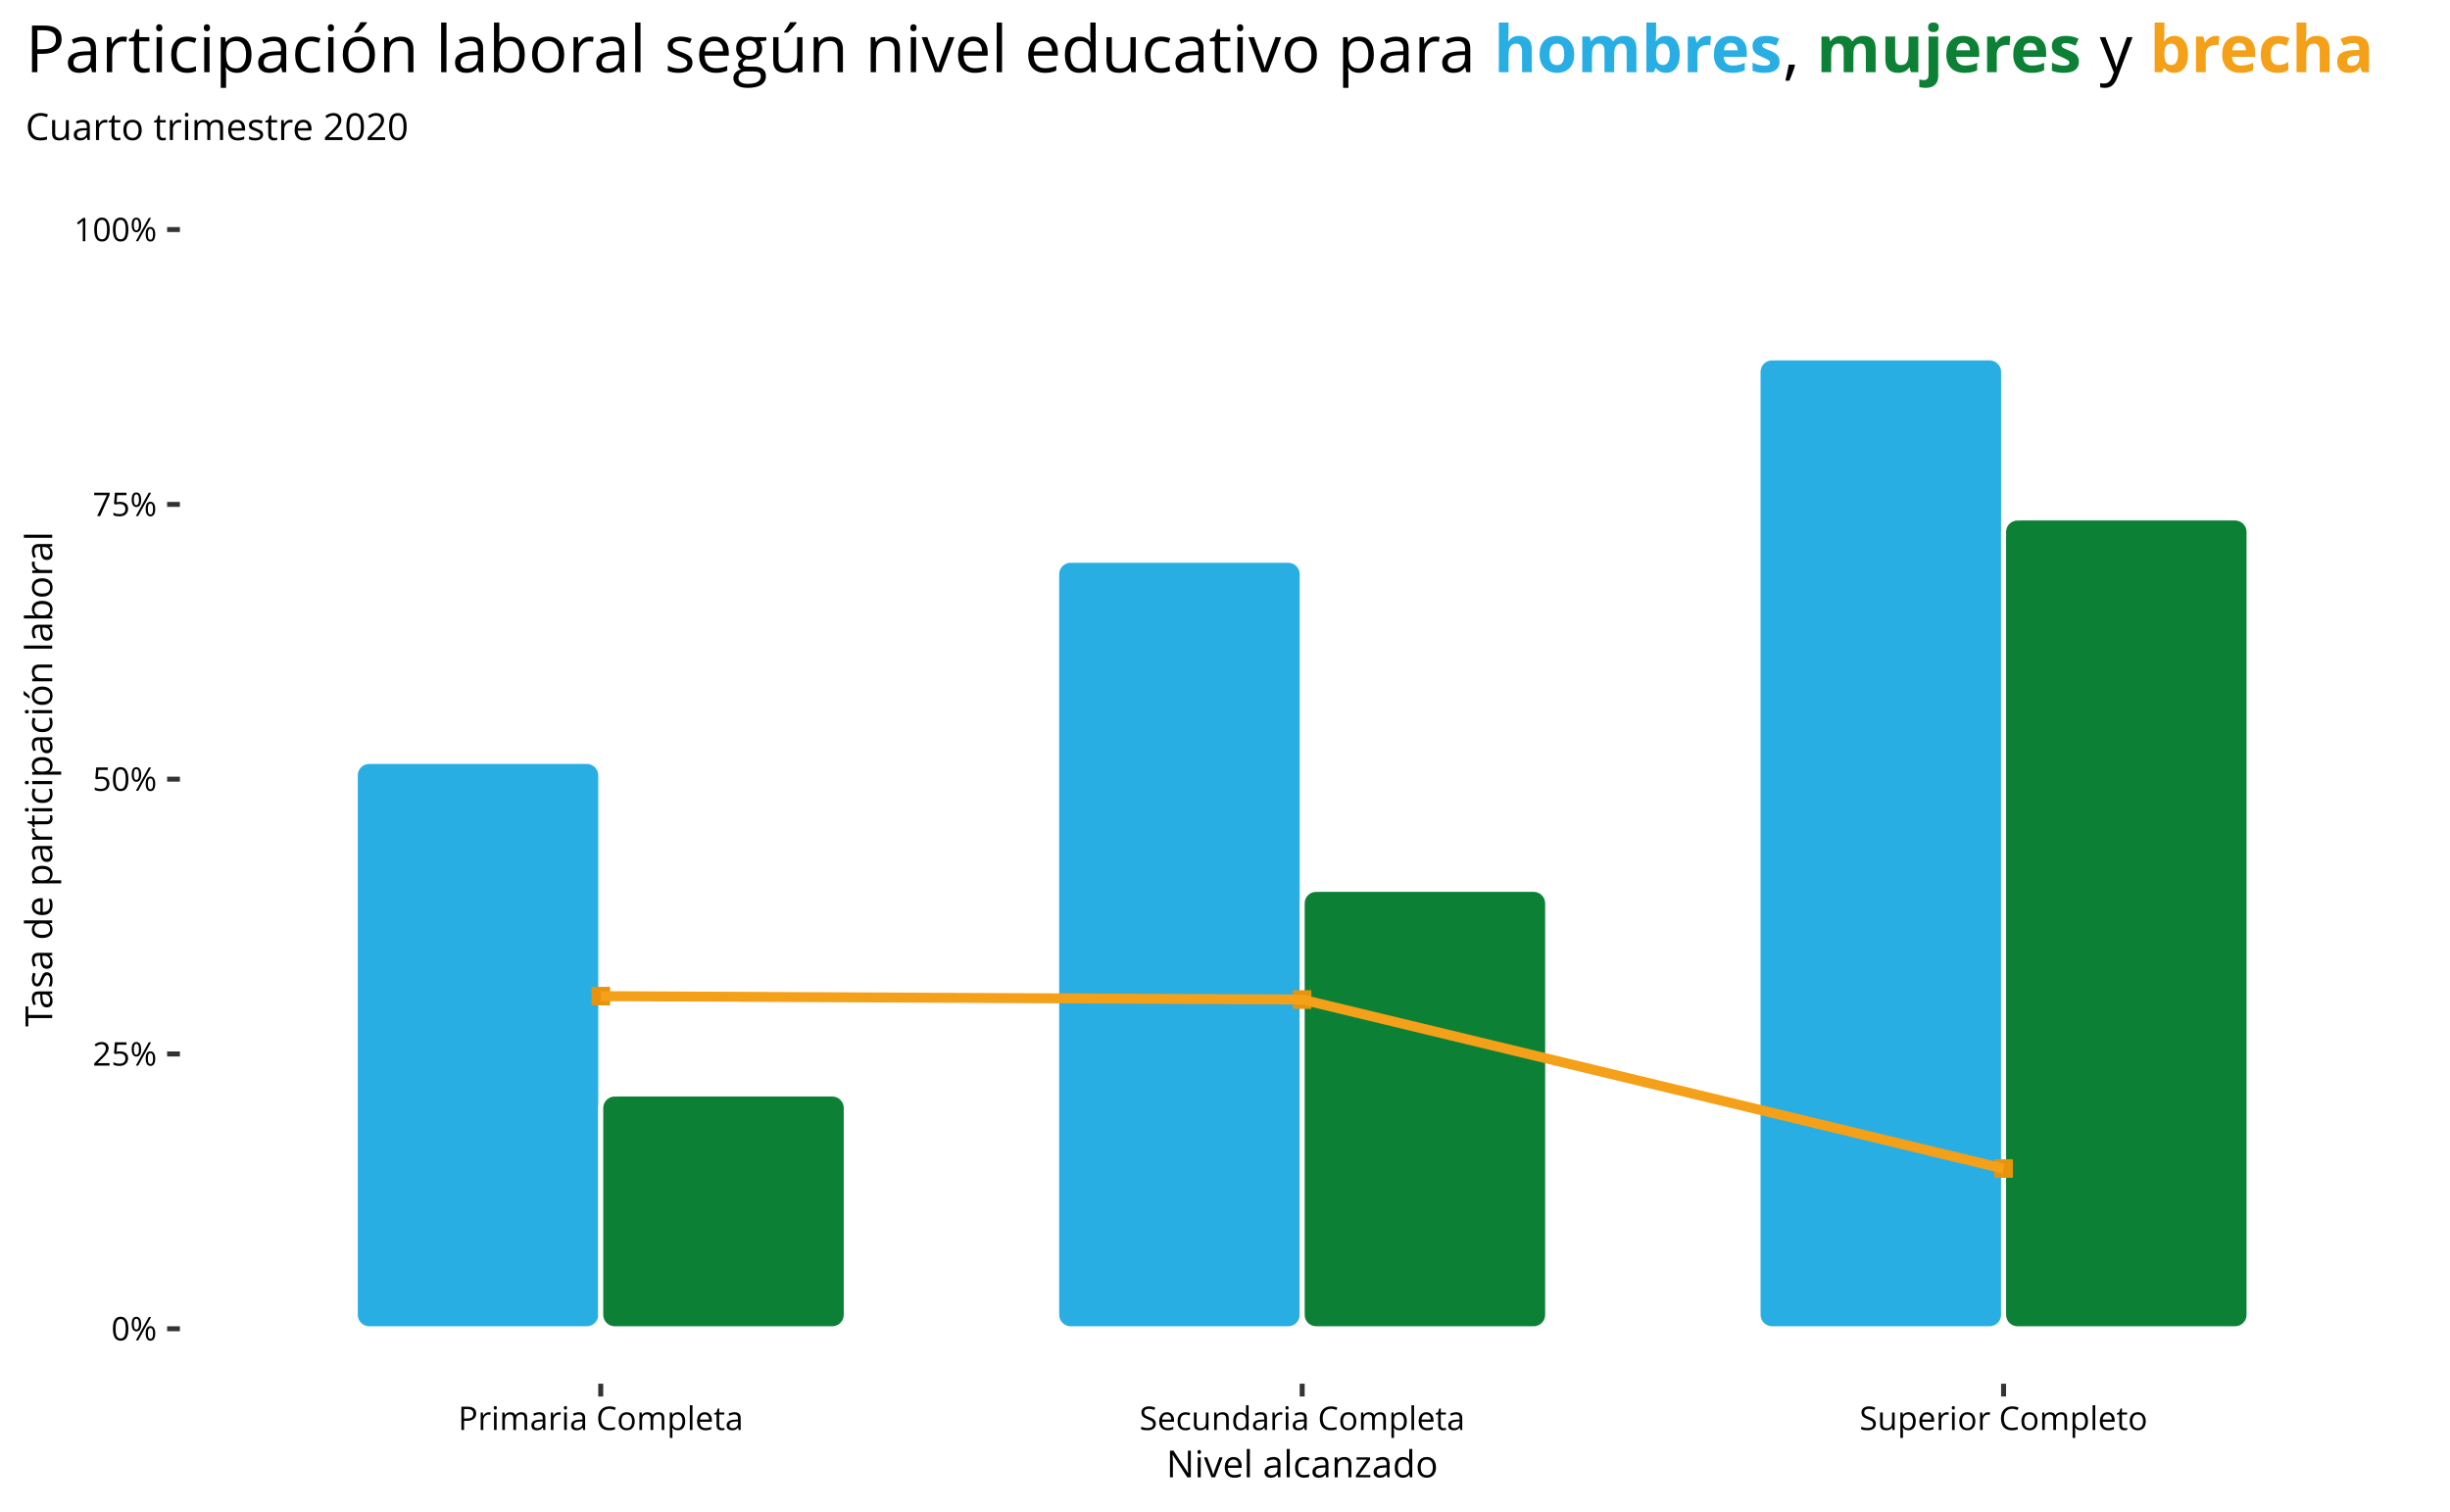
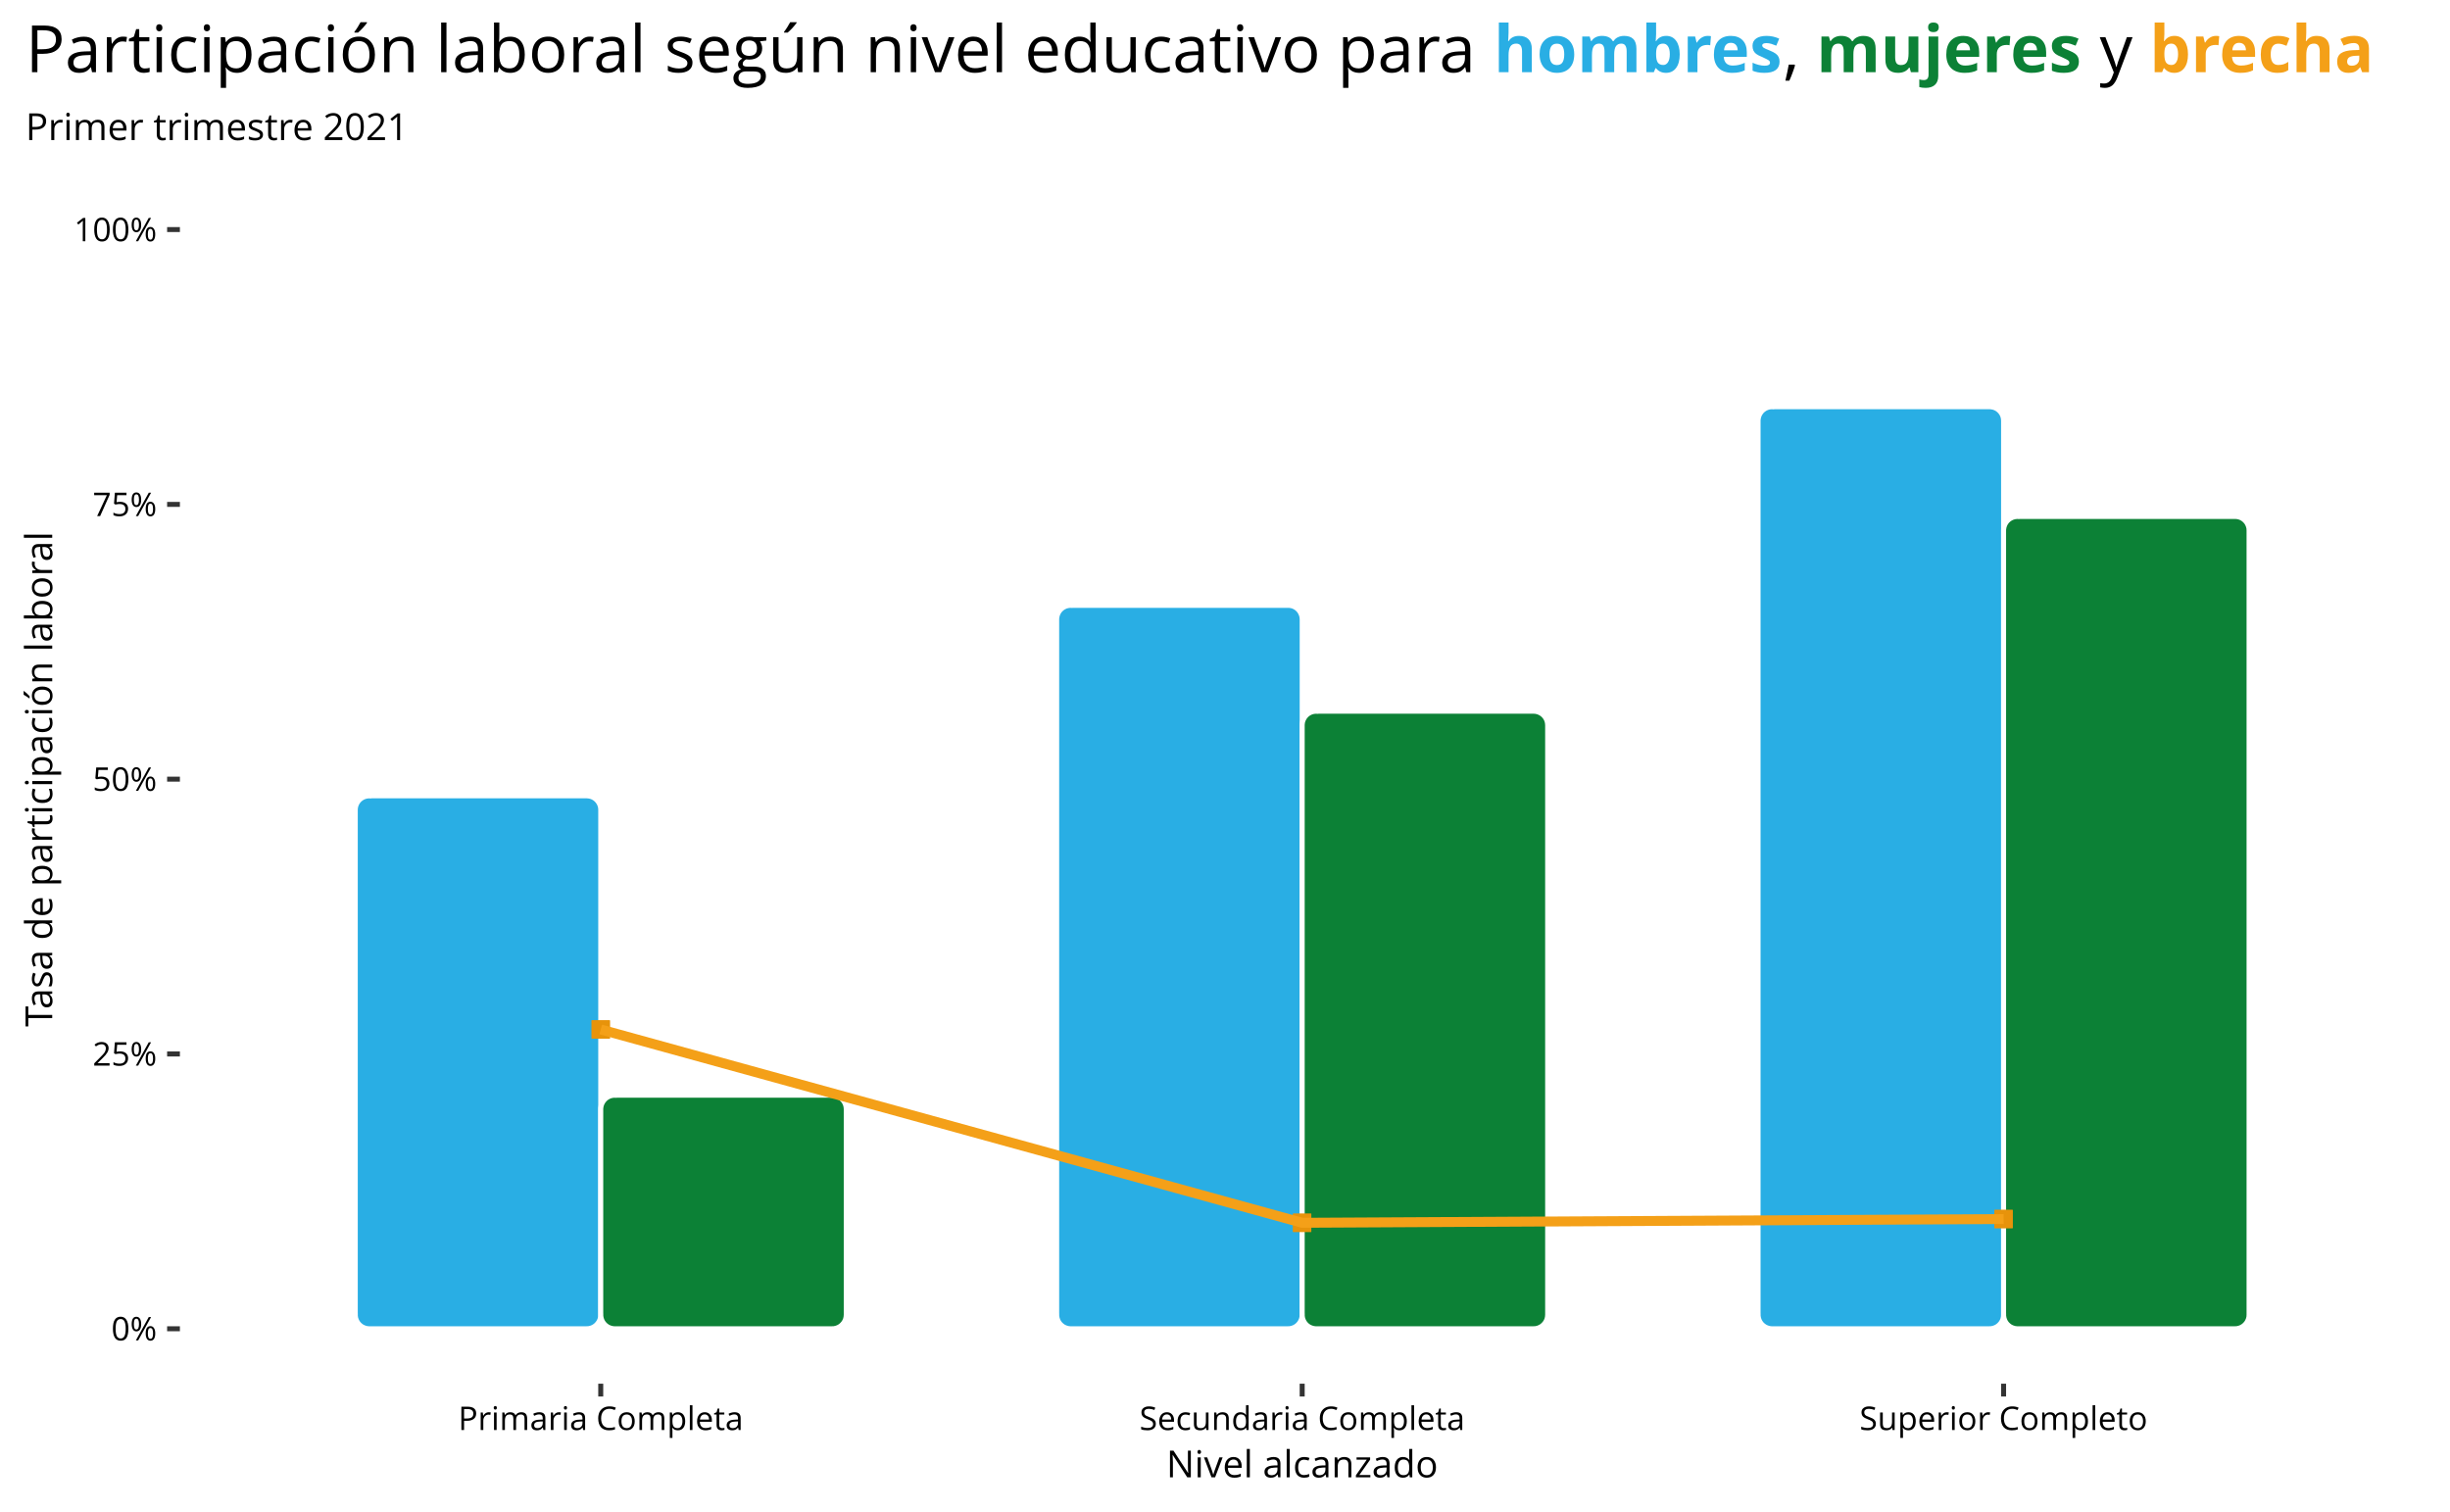
<svg xmlns="http://www.w3.org/2000/svg" class="svglite" width="525.00pt" height="324.00pt" viewBox="0 0 525.00 324.00">
  <defs>
    <style type="text/css">
    .svglite line, .svglite polyline, .svglite polygon, .svglite path, .svglite rect, .svglite circle {
      fill: none;
      stroke: #000000;
      stroke-linecap: round;
      stroke-linejoin: round;
      stroke-miterlimit: 10.00;
    }
  </style>
  </defs>
  <rect width="100%" height="100%" style="stroke: none; fill: #FFFFFF;" />
  <defs>
    <clipPath id="cpMC4wMHw1MjUuMDB8MC4wMHwzMjQuMDA=">
      <rect x="0.00" y="0.00" width="525.00" height="324.00" />
    </clipPath>
  </defs>
  <g clip-path="url(#cpMC4wMHw1MjUuMDB8MC4wMHwzMjQuMDA=)">
    <rect x="0.00" y="0.00" width="525.00" height="324.00" style="stroke-width: 1.07; stroke: #FFFFFF; fill: #FFFFFF;" />
  </g>
  <defs>
    <clipPath id="cpMzguNTV8NTE5LjUyfDM3LjQzfDI5Ni41NA==">
      <rect x="38.55" y="37.43" width="480.97" height="259.11" />
    </clipPath>
  </defs>
  <g clip-path="url(#cpMzguNTV8NTE5LjUyfDM3LjQzfDI5Ni41NA==)">
    <polyline points="38.55,255.31 519.52,255.31 " style="stroke-width: 0.53; stroke: #FFFFFF; stroke-linecap: butt;" />
    <polyline points="38.55,196.43 519.52,196.43 " style="stroke-width: 0.53; stroke: #FFFFFF; stroke-linecap: butt;" />
    <polyline points="38.55,137.54 519.52,137.54 " style="stroke-width: 0.53; stroke: #FFFFFF; stroke-linecap: butt;" />
    <polyline points="38.55,78.65 519.52,78.65 " style="stroke-width: 0.53; stroke: #FFFFFF; stroke-linecap: butt;" />
-     <polygon points="79.12,284.76 125.75,284.76 125.62,284.76 126.11,284.74 126.58,284.64 127.03,284.47 127.44,284.23 127.82,283.92 128.13,283.56 128.39,283.16 128.58,282.72 128.70,282.25 128.73,281.77 128.73,281.77 128.73,166.17 128.73,166.17 128.70,165.69 128.58,165.22 128.39,164.78 128.13,164.37 127.82,164.01 127.44,163.71 127.03,163.47 126.58,163.30 126.11,163.20 125.75,163.18 79.12,163.18 79.48,163.20 79.00,163.18 78.52,163.24 78.06,163.37 77.62,163.58 77.23,163.85 76.88,164.19 76.59,164.57 76.37,165.00 76.21,165.45 76.14,165.93 76.13,166.17 76.13,281.77 76.14,281.53 76.14,282.01 76.21,282.48 76.37,282.94 76.59,283.37 76.88,283.75 77.23,284.08 77.62,284.36 78.06,284.56 78.52,284.70 79.00,284.76 " style="stroke-width: 1.07; stroke: #FFFFFF; stroke-linecap: butt; fill: #29AEE4;" />
-     <polygon points="131.72,284.76 178.35,284.76 178.23,284.76 178.71,284.74 179.18,284.64 179.63,284.47 180.05,284.23 180.42,283.92 180.74,283.56 181.00,283.16 181.19,282.72 181.30,282.25 181.34,281.77 181.34,281.77 181.34,237.44 181.34,237.44 181.30,236.96 181.19,236.50 181.00,236.06 180.74,235.65 180.42,235.29 180.05,234.98 179.63,234.74 179.18,234.57 178.71,234.48 178.35,234.46 131.72,234.46 132.08,234.48 131.60,234.46 131.12,234.52 130.66,234.65 130.23,234.86 129.83,235.13 129.49,235.46 129.20,235.85 128.97,236.27 128.82,236.73 128.74,237.20 128.73,237.44 128.73,281.77 128.74,281.53 128.74,282.01 128.82,282.48 128.97,282.94 129.20,283.37 129.49,283.75 129.83,284.08 130.23,284.36 130.66,284.56 131.12,284.70 131.60,284.76 " style="stroke-width: 1.07; stroke: #FFFFFF; stroke-linecap: butt; fill: #0C8136;" />
-     <polygon points="229.42,284.76 276.05,284.76 275.93,284.76 276.41,284.74 276.88,284.64 277.33,284.47 277.75,284.23 278.12,283.92 278.44,283.56 278.69,283.16 278.88,282.72 279.00,282.25 279.04,281.77 279.04,281.77 279.04,123.06 279.04,123.06 279.00,122.58 278.88,122.11 278.69,121.67 278.44,121.26 278.12,120.90 277.75,120.60 277.33,120.36 276.88,120.19 276.41,120.09 276.05,120.07 229.42,120.07 229.78,120.09 229.30,120.07 228.82,120.13 228.36,120.26 227.92,120.47 227.53,120.74 227.18,121.08 226.89,121.46 226.67,121.89 226.52,122.34 226.44,122.82 226.43,123.06 226.43,281.77 226.44,281.53 226.44,282.01 226.52,282.48 226.67,282.94 226.89,283.37 227.18,283.75 227.53,284.08 227.92,284.36 228.36,284.56 228.82,284.70 229.30,284.76 " style="stroke-width: 1.07; stroke: #FFFFFF; stroke-linecap: butt; fill: #29AEE4;" />
-     <polygon points="282.03,284.76 328.65,284.76 328.53,284.76 329.01,284.74 329.49,284.64 329.93,284.47 330.35,284.23 330.72,283.92 331.04,283.56 331.30,283.16 331.49,282.72 331.60,282.25 331.64,281.77 331.64,281.77 331.64,193.59 331.64,193.59 331.60,193.11 331.49,192.64 331.30,192.20 331.04,191.79 330.72,191.43 330.35,191.13 329.93,190.89 329.49,190.72 329.01,190.62 328.65,190.60 282.03,190.60 282.39,190.62 281.90,190.60 281.43,190.66 280.97,190.79 280.53,191.00 280.13,191.27 279.79,191.61 279.50,191.99 279.28,192.42 279.12,192.87 279.05,193.35 279.04,193.59 279.04,281.77 279.05,281.53 279.05,282.01 279.12,282.48 279.28,282.94 279.50,283.37 279.79,283.75 280.13,284.08 280.53,284.36 280.97,284.56 281.43,284.70 281.90,284.76 " style="stroke-width: 1.07; stroke: #FFFFFF; stroke-linecap: butt; fill: #0C8136;" />
-     <polygon points="379.72,284.76 426.35,284.76 426.23,284.76 426.71,284.74 427.18,284.64 427.63,284.47 428.05,284.23 428.42,283.92 428.74,283.56 429.00,283.16 429.19,282.72 429.30,282.25 429.34,281.77 429.34,281.77 429.34,79.69 429.34,79.69 429.30,79.21 429.19,78.74 429.00,78.30 428.74,77.90 428.42,77.54 428.05,77.23 427.63,76.99 427.18,76.82 426.71,76.72 426.35,76.70 379.72,76.70 380.08,76.72 379.60,76.70 379.12,76.76 378.66,76.90 378.23,77.10 377.83,77.38 377.48,77.71 377.20,78.09 376.97,78.52 376.82,78.98 376.74,79.45 376.73,79.69 376.73,281.77 376.74,281.53 376.74,282.01 376.82,282.48 376.97,282.94 377.20,283.37 377.48,283.75 377.83,284.08 378.23,284.36 378.66,284.56 379.12,284.70 379.60,284.76 " style="stroke-width: 1.07; stroke: #FFFFFF; stroke-linecap: butt; fill: #29AEE4;" />
-     <polygon points="432.33,284.76 478.96,284.76 478.84,284.76 479.32,284.74 479.79,284.64 480.24,284.47 480.65,284.23 481.03,283.92 481.35,283.56 481.60,283.16 481.79,282.72 481.91,282.25 481.94,281.77 481.94,281.77 481.94,114.00 481.94,114.00 481.91,113.52 481.79,113.05 481.60,112.61 481.35,112.21 481.03,111.85 480.65,111.54 480.24,111.30 479.79,111.13 479.32,111.03 478.96,111.01 432.33,111.01 432.69,111.03 432.21,111.01 431.73,111.07 431.27,111.21 430.83,111.41 430.44,111.69 430.09,112.02 429.80,112.40 429.58,112.83 429.43,113.29 429.35,113.76 429.34,114.00 429.34,281.77 429.35,281.53 429.35,282.01 429.43,282.48 429.58,282.94 429.80,283.37 430.09,283.75 430.44,284.08 430.83,284.36 431.27,284.56 431.73,284.70 432.21,284.76 " style="stroke-width: 1.07; stroke: #FFFFFF; stroke-linecap: butt; fill: #0C8136;" />
-     <polygon points="126.78,215.43 130.69,215.43 130.69,211.52 126.78,211.52 " style="stroke-width: 0.71; stroke: none; fill: #E7930B;" />
-     <polygon points="126.78,215.43 130.69,215.43 130.69,211.52 126.78,211.52 " style="stroke-width: 0.71; stroke: none; fill: #E7930B;" />
-     <polygon points="277.08,216.16 280.99,216.16 280.99,212.25 277.08,212.25 " style="stroke-width: 0.71; stroke: none; fill: #E7930B;" />
-     <polygon points="277.08,216.16 280.99,216.16 280.99,212.25 277.08,212.25 " style="stroke-width: 0.71; stroke: none; fill: #E7930B;" />
-     <polygon points="427.38,252.39 431.29,252.39 431.29,248.48 427.38,248.48 " style="stroke-width: 0.71; stroke: none; fill: #E7930B;" />
-     <polygon points="427.38,252.39 431.29,252.39 431.29,248.48 427.38,248.48 " style="stroke-width: 0.71; stroke: none; fill: #E7930B;" />
-     <polyline points="128.73,213.48 128.73,213.48 279.04,214.21 279.04,214.21 429.34,250.44 429.34,250.44 " style="stroke-width: 2.13; stroke: #F4A018; stroke-linecap: butt;" />
+     <polygon points="79.12,284.76 125.75,284.76 125.62,284.76 126.11,284.74 126.58,284.64 127.03,284.47 127.44,284.23 127.82,283.92 128.13,283.56 128.39,283.16 128.58,282.72 128.70,282.25 128.73,281.77 128.73,281.77 128.73,173.54 128.73,173.54 128.70,173.06 128.58,172.60 128.39,172.15 128.13,171.75 127.82,171.39 127.44,171.08 127.03,170.84 126.58,170.67 126.11,170.58 125.75,170.55 79.12,170.55 79.48,170.58 79.00,170.56 78.52,170.62 78.06,170.75 77.62,170.96 77.23,171.23 76.88,171.56 76.59,171.95 76.37,172.37 76.21,172.83 76.14,173.30 76.13,173.54 76.13,281.77 76.14,281.53 76.14,282.01 76.21,282.48 76.37,282.94 76.59,283.37 76.88,283.75 77.23,284.08 77.62,284.36 78.06,284.56 78.52,284.70 79.00,284.76 " style="stroke-width: 1.07; stroke: #FFFFFF; stroke-linecap: butt; fill: #29AEE4;" />
+     <polygon points="131.72,284.76 178.35,284.76 178.23,284.76 178.71,284.74 179.18,284.64 179.63,284.47 180.05,284.23 180.42,283.92 180.74,283.56 181.00,283.16 181.19,282.72 181.30,282.25 181.34,281.77 181.34,281.77 181.34,237.70 181.34,237.70 181.30,237.22 181.19,236.75 181.00,236.31 180.74,235.90 180.42,235.54 180.05,235.24 179.63,235.00 179.18,234.83 178.71,234.73 178.35,234.71 131.72,234.71 132.08,234.73 131.60,234.71 131.12,234.77 130.66,234.90 130.23,235.11 129.83,235.38 129.49,235.72 129.20,236.10 128.97,236.53 128.82,236.98 128.74,237.46 128.73,237.70 128.73,281.77 128.74,281.53 128.74,282.01 128.82,282.48 128.97,282.94 129.20,283.37 129.49,283.75 129.83,284.08 130.23,284.36 130.66,284.56 131.12,284.70 131.60,284.76 " style="stroke-width: 1.07; stroke: #FFFFFF; stroke-linecap: butt; fill: #0C8136;" />
+     <polygon points="229.42,284.76 276.05,284.76 275.93,284.76 276.41,284.74 276.88,284.64 277.33,284.47 277.75,284.23 278.12,283.92 278.44,283.56 278.69,283.16 278.88,282.72 279.00,282.25 279.04,281.77 279.04,281.77 279.04,132.71 279.04,132.71 279.00,132.23 278.88,131.77 278.69,131.33 278.44,130.92 278.12,130.56 277.75,130.25 277.33,130.01 276.88,129.84 276.41,129.75 276.05,129.73 229.42,129.73 229.78,129.75 229.30,129.73 228.82,129.79 228.36,129.92 227.92,130.13 227.53,130.40 227.18,130.73 226.89,131.12 226.67,131.54 226.52,132.00 226.44,132.47 226.43,132.71 226.43,281.77 226.44,281.53 226.44,282.01 226.52,282.48 226.67,282.94 226.89,283.37 227.18,283.75 227.53,284.08 227.92,284.36 228.36,284.56 228.82,284.70 229.30,284.76 " style="stroke-width: 1.07; stroke: #FFFFFF; stroke-linecap: butt; fill: #29AEE4;" />
+     <polygon points="282.03,284.76 328.65,284.76 328.53,284.76 329.01,284.74 329.49,284.64 329.93,284.47 330.35,284.23 330.72,283.92 331.04,283.56 331.30,283.16 331.49,282.72 331.60,282.25 331.64,281.77 331.64,281.77 331.64,155.41 331.64,155.41 331.60,154.93 331.49,154.46 331.30,154.02 331.04,153.61 330.72,153.25 330.35,152.95 329.93,152.71 329.49,152.54 329.01,152.44 328.65,152.42 282.03,152.42 282.39,152.44 281.90,152.42 281.43,152.48 280.97,152.61 280.53,152.82 280.13,153.09 279.79,153.43 279.50,153.81 279.28,154.24 279.12,154.69 279.05,155.17 279.04,155.41 279.04,281.77 279.05,281.53 279.05,282.01 279.12,282.48 279.28,282.94 279.50,283.37 279.79,283.75 280.13,284.08 280.53,284.36 280.97,284.56 281.43,284.70 281.90,284.76 " style="stroke-width: 1.07; stroke: #FFFFFF; stroke-linecap: butt; fill: #0C8136;" />
+     <polygon points="379.72,284.76 426.35,284.76 426.23,284.76 426.71,284.74 427.18,284.64 427.63,284.47 428.05,284.23 428.42,283.92 428.74,283.56 429.00,283.16 429.19,282.72 429.30,282.25 429.34,281.77 429.34,281.77 429.34,90.15 429.34,90.15 429.30,89.67 429.19,89.21 429.00,88.76 428.74,88.36 428.42,88.00 428.05,87.69 427.63,87.45 427.18,87.28 426.71,87.19 426.35,87.16 379.72,87.16 380.08,87.19 379.60,87.17 379.12,87.22 378.66,87.36 378.23,87.56 377.83,87.84 377.48,88.17 377.20,88.56 376.97,88.98 376.82,89.44 376.74,89.91 376.73,90.15 376.73,281.77 376.74,281.53 376.74,282.01 376.82,282.48 376.97,282.94 377.20,283.37 377.48,283.75 377.83,284.08 378.23,284.36 378.66,284.56 379.12,284.70 379.60,284.76 " style="stroke-width: 1.07; stroke: #FFFFFF; stroke-linecap: butt; fill: #29AEE4;" />
+     <polygon points="432.33,284.76 478.96,284.76 478.84,284.76 479.32,284.74 479.79,284.64 480.24,284.47 480.65,284.23 481.03,283.92 481.35,283.56 481.60,283.16 481.79,282.72 481.91,282.25 481.94,281.77 481.94,281.77 481.94,113.66 481.94,113.66 481.91,113.18 481.79,112.72 481.60,112.27 481.35,111.87 481.03,111.51 480.65,111.20 480.24,110.96 479.79,110.79 479.32,110.70 478.96,110.68 432.33,110.68 432.69,110.70 432.21,110.68 431.73,110.74 431.27,110.87 430.83,111.08 430.44,111.35 430.09,111.68 429.80,112.07 429.58,112.49 429.43,112.95 429.35,113.42 429.34,113.66 429.34,281.77 429.35,281.53 429.35,282.01 429.43,282.48 429.58,282.94 429.80,283.37 430.09,283.75 430.44,284.08 430.83,284.36 431.27,284.56 431.73,284.70 432.21,284.76 " style="stroke-width: 1.07; stroke: #FFFFFF; stroke-linecap: butt; fill: #0C8136;" />
+     <polygon points="126.78,222.57 130.69,222.57 130.69,218.66 126.78,218.66 " style="stroke-width: 0.71; stroke: none; fill: #E7930B;" />
+     <polygon points="126.78,222.57 130.69,222.57 130.69,218.66 126.78,218.66 " style="stroke-width: 0.71; stroke: none; fill: #E7930B;" />
+     <polygon points="277.08,264.01 280.99,264.01 280.99,260.10 277.08,260.10 " style="stroke-width: 0.71; stroke: none; fill: #E7930B;" />
+     <polygon points="277.08,264.01 280.99,264.01 280.99,260.10 277.08,260.10 " style="stroke-width: 0.71; stroke: none; fill: #E7930B;" />
+     <polygon points="427.38,263.20 431.29,263.20 431.29,259.29 427.38,259.29 " style="stroke-width: 0.71; stroke: none; fill: #E7930B;" />
+     <polygon points="427.38,263.20 431.29,263.20 431.29,259.29 427.38,259.29 " style="stroke-width: 0.71; stroke: none; fill: #E7930B;" />
+     <polyline points="128.73,220.62 128.73,220.62 279.04,262.05 279.04,262.05 429.34,261.25 429.34,261.25 " style="stroke-width: 2.13; stroke: #F4A018; stroke-linecap: butt;" />
  </g>
  <g clip-path="url(#cpMC4wMHw1MjUuMDB8MC4wMHwzMjQuMDA=)">
    <text x="33.62" y="287.26" text-anchor="end" style="font-size: 7.00px; font-family: Open Sans;" textLength="9.76px" lengthAdjust="spacingAndGlyphs">0%</text>
    <text x="33.62" y="228.37" text-anchor="end" style="font-size: 7.00px; font-family: Open Sans;" textLength="13.77px" lengthAdjust="spacingAndGlyphs">25%</text>
    <text x="33.62" y="169.48" text-anchor="end" style="font-size: 7.00px; font-family: Open Sans;" textLength="13.77px" lengthAdjust="spacingAndGlyphs">50%</text>
    <text x="33.62" y="110.59" text-anchor="end" style="font-size: 7.00px; font-family: Open Sans;" textLength="13.77px" lengthAdjust="spacingAndGlyphs">75%</text>
    <text x="33.62" y="51.70" text-anchor="end" style="font-size: 7.00px; font-family: Open Sans;" textLength="17.77px" lengthAdjust="spacingAndGlyphs">100%</text>
    <polyline points="35.81,284.76 38.55,284.76 " style="stroke-width: 1.07; stroke: #333333; stroke-linecap: butt;" />
    <polyline points="35.81,225.87 38.55,225.87 " style="stroke-width: 1.07; stroke: #333333; stroke-linecap: butt;" />
    <polyline points="35.81,166.98 38.55,166.98 " style="stroke-width: 1.07; stroke: #333333; stroke-linecap: butt;" />
    <polyline points="35.81,108.09 38.55,108.09 " style="stroke-width: 1.07; stroke: #333333; stroke-linecap: butt;" />
    <polyline points="35.81,49.20 38.55,49.20 " style="stroke-width: 1.07; stroke: #333333; stroke-linecap: butt;" />
    <polyline points="128.73,299.28 128.73,296.54 " style="stroke-width: 1.07; stroke: #333333; stroke-linecap: butt;" />
    <polyline points="279.04,299.28 279.04,296.54 " style="stroke-width: 1.07; stroke: #333333; stroke-linecap: butt;" />
    <polyline points="429.34,299.28 429.34,296.54 " style="stroke-width: 1.07; stroke: #333333; stroke-linecap: butt;" />
    <text x="128.73" y="306.46" text-anchor="middle" style="font-size: 7.00px; font-family: Open Sans;" textLength="61.09px" lengthAdjust="spacingAndGlyphs">Primaria Completa</text>
    <text x="279.04" y="306.46" text-anchor="middle" style="font-size: 7.00px; font-family: Open Sans;" textLength="69.72px" lengthAdjust="spacingAndGlyphs">Secundaria Completa</text>
    <text x="429.34" y="306.46" text-anchor="middle" style="font-size: 7.00px; font-family: Open Sans;" textLength="61.72px" lengthAdjust="spacingAndGlyphs">Superior Completo</text>
    <text x="279.04" y="316.60" text-anchor="middle" style="font-size: 8.00px; font-family: Open Sans;" textLength="58.23px" lengthAdjust="spacingAndGlyphs">Nivel alcanzado</text>
    <text transform="translate(11.19,166.98) rotate(-90)" text-anchor="middle" style="font-size: 8.00px; font-family: Open Sans;" textLength="106.95px" lengthAdjust="spacingAndGlyphs">Tasa de participación laboral</text>
-     <text x="5.48" y="30.02" style="font-size: 8.00px; font-family: Open Sans;" textLength="82.21px" lengthAdjust="spacingAndGlyphs">Cuarto trimestre 2020</text>
+     <text x="5.48" y="30.02" style="font-size: 8.00px; font-family: Open Sans;" textLength="82.18px" lengthAdjust="spacingAndGlyphs">Primer trimestre 2021</text>
    <text x="5.48" y="15.47" style="font-size: 14.00px; font-family: Open Sans;" textLength="84.21px" lengthAdjust="spacingAndGlyphs">Participación</text>
    <text x="93.33" y="15.47" style="font-size: 14.00px; font-family: Open Sans;" textLength="45.40px" lengthAdjust="spacingAndGlyphs">laboral</text>
    <text x="142.36" y="15.47" style="font-size: 14.00px; font-family: Open Sans;" textLength="39.38px" lengthAdjust="spacingAndGlyphs">según</text>
    <text x="185.37" y="15.47" style="font-size: 14.00px; font-family: Open Sans;" textLength="30.54px" lengthAdjust="spacingAndGlyphs">nivel</text>
    <text x="219.55" y="15.47" style="font-size: 14.00px; font-family: Open Sans;" textLength="63.41px" lengthAdjust="spacingAndGlyphs">educativo</text>
    <text x="286.60" y="15.47" style="font-size: 14.00px; font-family: Open Sans;" textLength="29.86px" lengthAdjust="spacingAndGlyphs">para</text>
    <text x="320.09" y="15.47" style="font-size: 14.00px; font-weight: bold; fill: #29AEE4; font-family: Open Sans;" textLength="62.06px" lengthAdjust="spacingAndGlyphs">hombres</text>
    <text x="382.15" y="15.47" style="font-size: 14.00px; font-family: Open Sans;" textLength="3.43px" lengthAdjust="spacingAndGlyphs">,</text>
    <text x="389.22" y="15.47" style="font-size: 14.00px; font-weight: bold; fill: #0C8136; font-family: Open Sans;" textLength="57.07px" lengthAdjust="spacingAndGlyphs">mujeres</text>
    <text x="449.93" y="15.47" style="font-size: 14.00px; font-family: Open Sans;" textLength="7.06px" lengthAdjust="spacingAndGlyphs">y</text>
    <text x="460.62" y="15.47" style="font-size: 14.00px; font-weight: bold; fill: #F4A018; font-family: Open Sans;" textLength="48.34px" lengthAdjust="spacingAndGlyphs">brecha</text>
  </g>
</svg>
